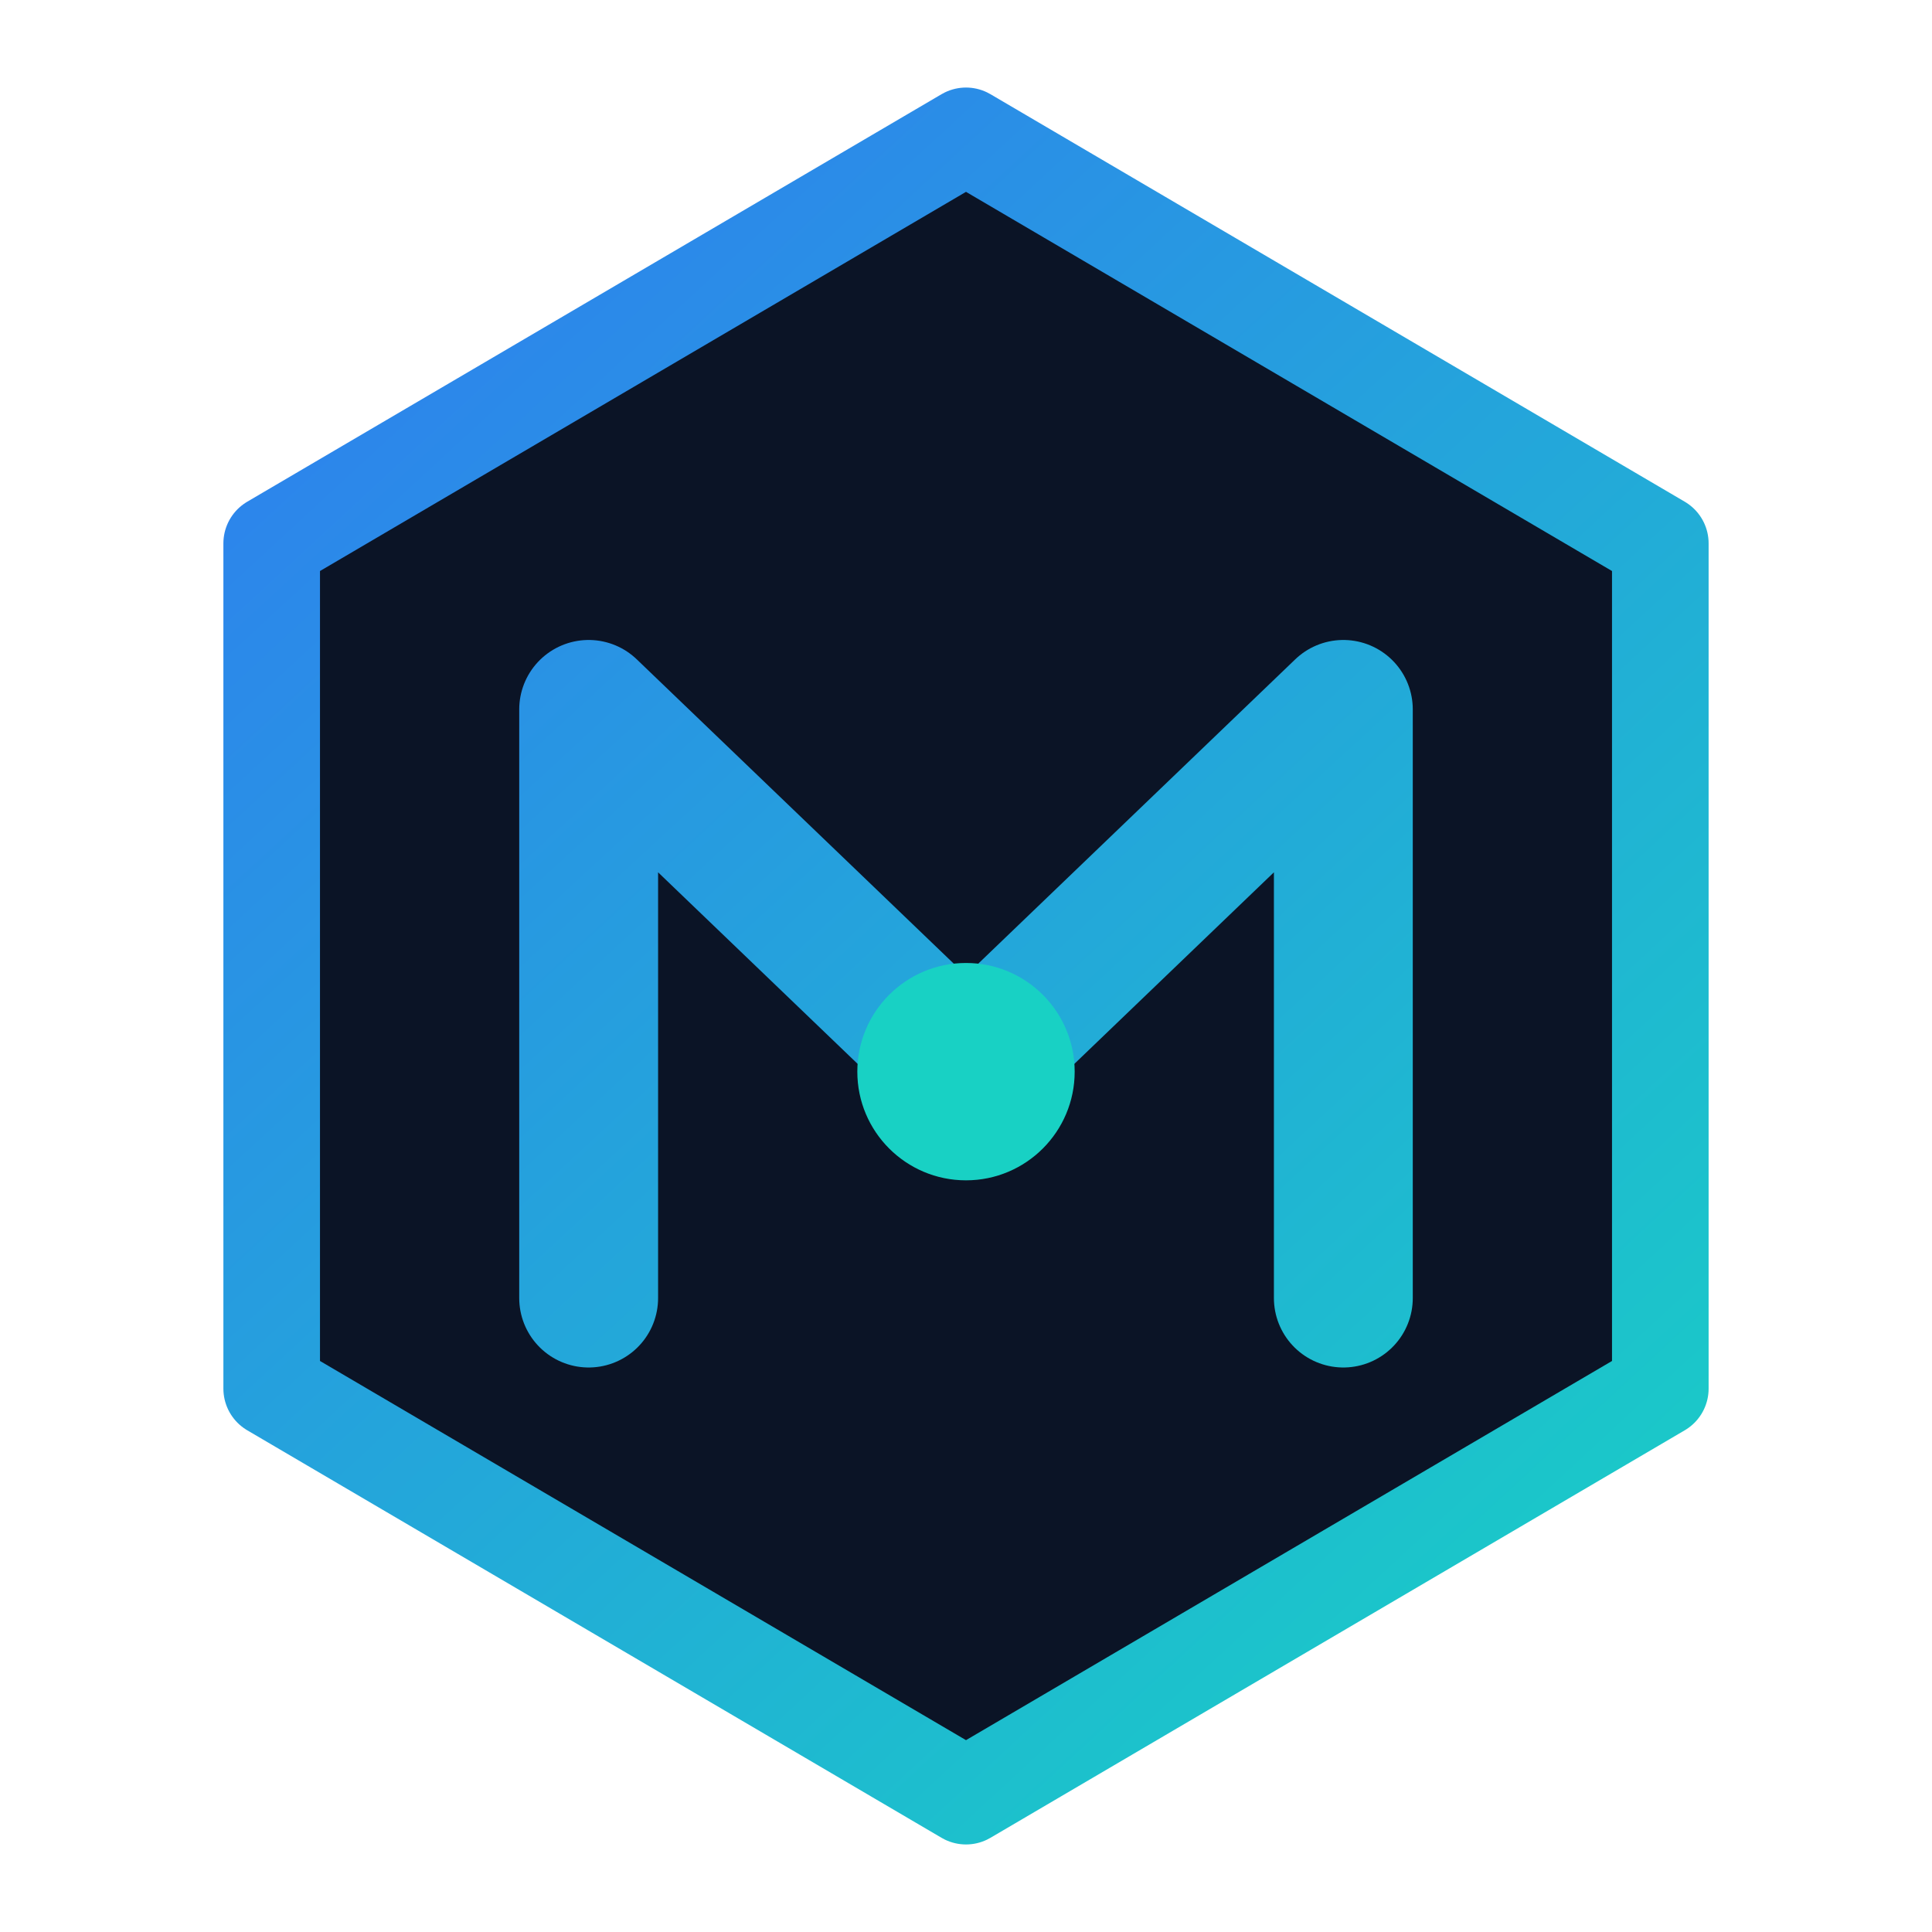
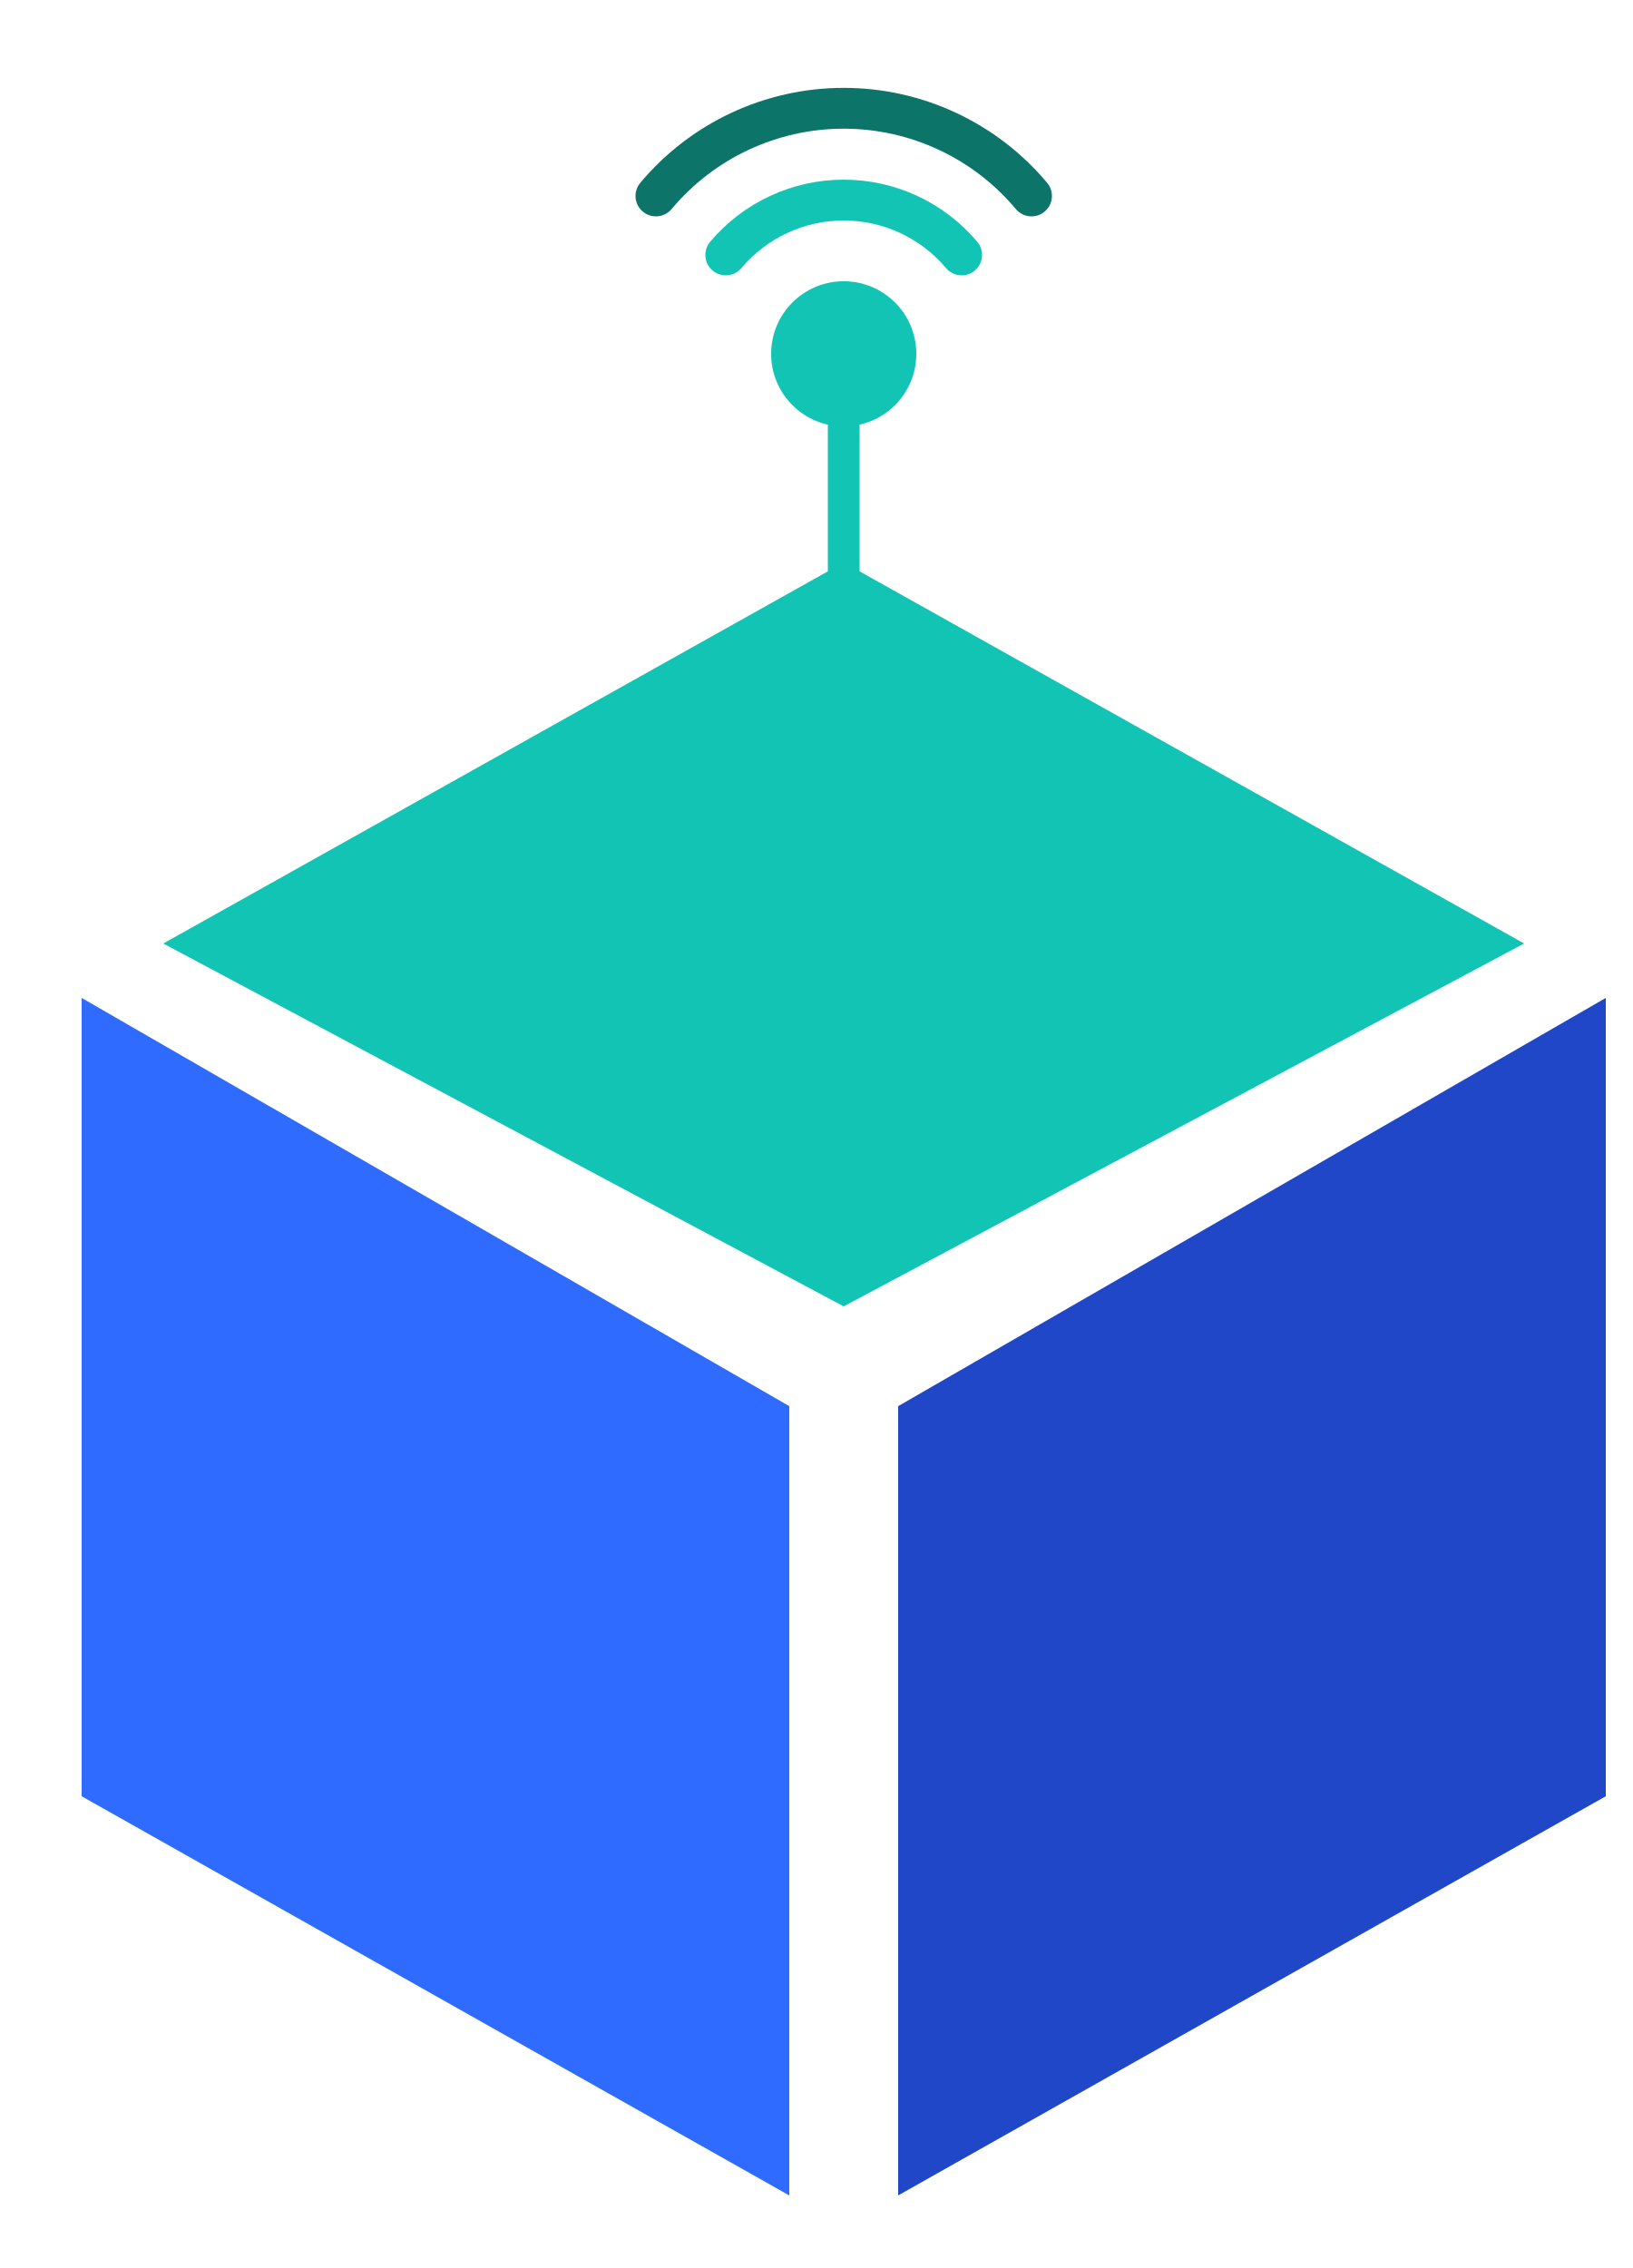
- <svg xmlns="http://www.w3.org/2000/svg" viewBox="0 0 64 64" role="img" aria-label="MaintHub">
-   <defs>
-     <linearGradient id="g" x1="8" y1="6" x2="56" y2="58" gradientUnits="userSpaceOnUse">
-       <stop offset="0" stop-color="#2f7cf0" />
-       <stop offset="1" stop-color="#18d1c4" />
-     </linearGradient>
-   </defs>
-   <path d="M32 4.5 55 18v28L32 59.5 9 46V18Z" fill="#0b1426" stroke="url(#g)" stroke-width="3.2" stroke-linejoin="round" />
-   <path d="M19.5 43V23.5L32 35.5 44.5 23.5V43" fill="none" stroke="url(#g)" stroke-width="4.6" stroke-linecap="round" stroke-linejoin="round" />
-   <circle cx="32" cy="35.5" r="3.6" fill="#18d1c4" />
+ <svg xmlns="http://www.w3.org/2000/svg" viewBox="222 26 180 250" role="img" aria-label="MaintHub">
+   <path d="M302 54.1A17 17 0 0 1 328 54.1" fill="none" stroke="#12c4b4" stroke-width="4.5" stroke-linecap="round" />
+   <path d="M294.3 47.6A27 27 0 0 1 335.7 47.6" fill="none" stroke="#0c7468" stroke-width="4.5" stroke-linecap="round" />
+   <path d="M315 73V90" stroke="#12c4b4" stroke-width="3.5" stroke-linecap="round" />
+   <circle cx="315" cy="65" r="8" fill="#12c4b4" />
+   <path d="M240 130 315 88 390 130 315 170Z" fill="#12c4b4" />
+   <path d="M231 136 309 181V268L231 224Z" fill="#2f6bff" />
+   <path d="M321 181 399 136V224L321 268Z" fill="#1f47c8" />
</svg>
